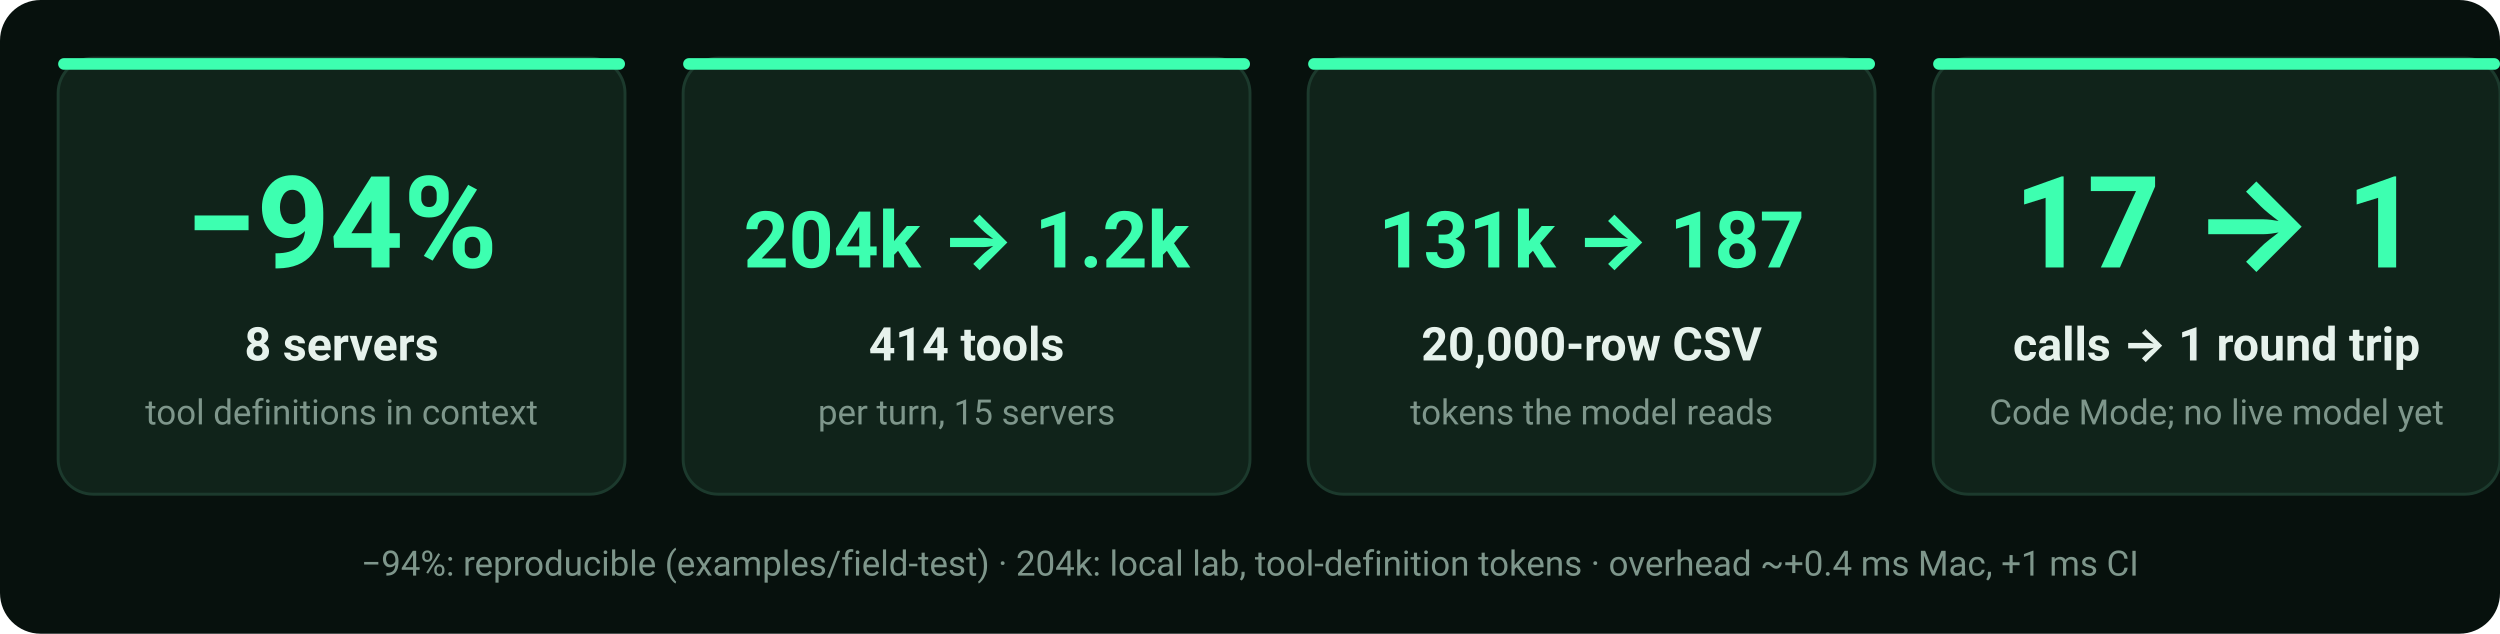
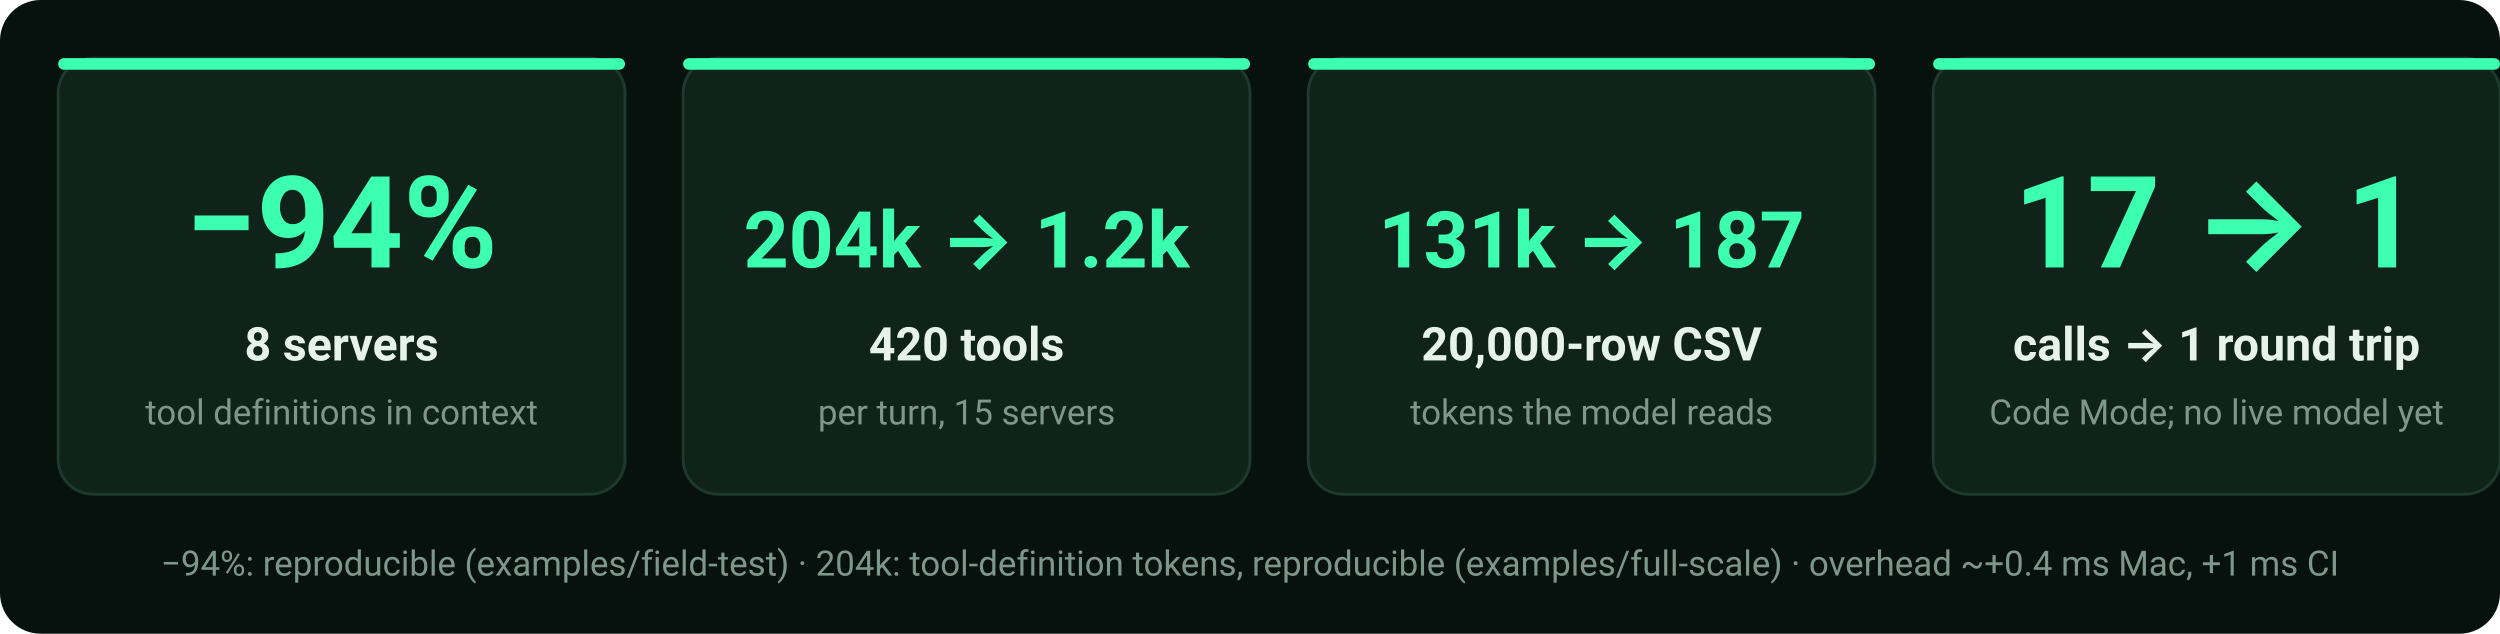
<svg xmlns="http://www.w3.org/2000/svg" viewBox="0 0 860 218" width="860" height="218" role="img" aria-labelledby="t d">
  <style>text{font-family:system-ui,-apple-system,'Segoe UI',Roboto,sans-serif;fill:#E6F2EC}.m{font-family:ui-monospace,SFMono-Regular,Menlo,Consolas,monospace}.dim{fill:#7E968B}.g{fill:#3DFFB0}.r{fill:#FF6B5B}.b{font-weight:700}
.fb{transform-box:fill-box;transform-origin:left center}.fc{transform-box:fill-box;transform-origin:center}
.tl0{animation:k_tl0 10.0s linear infinite;}@keyframes k_tl0{0%{opacity:0;transform:translateY(16px)}4.0%{opacity:0;transform:translateY(16px)}9.0%{opacity:1;transform:translateY(0)}92.0%{opacity:1;transform:translateY(0)}97.0%{opacity:0;transform:translateY(0)}100%{opacity:0;transform:translateY(0)}}
.st0{animation:k_st0 10.0s linear infinite;}@keyframes k_st0{0%{opacity:0}5.0%{opacity:0}5.2%{opacity:1}8.0%{opacity:1}8.2%{opacity:0}100%{opacity:0}}
.st1{animation:k_st1 10.0s linear infinite;}@keyframes k_st1{0%{opacity:0}8.0%{opacity:0}8.2%{opacity:1}11.0%{opacity:1}11.2%{opacity:0}100%{opacity:0}}
.st2{animation:k_st2 10.0s linear infinite;}@keyframes k_st2{0%{opacity:0}11.0%{opacity:0}11.2%{opacity:1}92.0%{opacity:1}92.2%{opacity:0}100%{opacity:0}}
.tl1{animation:k_tl1 10.0s linear infinite;}@keyframes k_tl1{0%{opacity:0;transform:translateY(16px)}13.0%{opacity:0;transform:translateY(16px)}18.0%{opacity:1;transform:translateY(0)}92.0%{opacity:1;transform:translateY(0)}97.0%{opacity:0;transform:translateY(0)}100%{opacity:0;transform:translateY(0)}}
.tl2{animation:k_tl2 10.0s linear infinite;}@keyframes k_tl2{0%{opacity:0;transform:translateY(16px)}22.0%{opacity:0;transform:translateY(16px)}27.0%{opacity:1;transform:translateY(0)}92.0%{opacity:1;transform:translateY(0)}97.0%{opacity:0;transform:translateY(0)}100%{opacity:0;transform:translateY(0)}}
.tl3{animation:k_tl3 10.0s linear infinite;}@keyframes k_tl3{0%{opacity:0;transform:translateY(16px)}31.0%{opacity:0;transform:translateY(16px)}36.0%{opacity:1;transform:translateY(0)}92.0%{opacity:1;transform:translateY(0)}97.0%{opacity:0;transform:translateY(0)}100%{opacity:0;transform:translateY(0)}}
@media (prefers-reduced-motion: reduce){*{animation:none !important}}</style>
  <rect width="860" height="218" rx="14" fill="#07110D" />
  <g class="tl0">
    <rect x="20" y="20" width="195" height="150" rx="12" fill="#10231A" stroke="#1C3A2D" />
    <rect x="20" y="20" width="195" height="4" rx="2" fill="#3DFFB0" />
    <text class="st0 g b" x="117.5" y="92" font-size="44" text-anchor="middle" style="opacity:0">−19%</text>
    <text class="st1 g b" x="117.5" y="92" font-size="44" text-anchor="middle" style="opacity:0">−86%</text>
    <text class="st2 g b" x="117.5" y="92" font-size="44" text-anchor="middle" style="opacity:1">−94%</text>
    <text x="117.5" y="124" font-size="16" text-anchor="middle" class="b">8 servers</text>
    <text x="117.5" y="146" font-size="12" text-anchor="middle" class="dim">tool definitions in context</text>
  </g>
  <g class="tl1">
    <rect x="235" y="20" width="195" height="150" rx="12" fill="#10231A" stroke="#1C3A2D" />
    <rect x="235" y="20" width="195" height="4" rx="2" fill="#3DFFB0" />
    <text class="g b" x="332.5" y="92" font-size="27" text-anchor="middle">204k → 1.2k</text>
-     <text x="332.5" y="124" font-size="16" text-anchor="middle" class="b">414 tools</text>
+     <text x="332.5" y="124" font-size="16" text-anchor="middle" class="b">420 tools</text>
    <text x="332.5" y="146" font-size="12" text-anchor="middle" class="dim">per turn, 15 servers</text>
  </g>
  <g class="tl2">
    <rect x="450" y="20" width="195" height="150" rx="12" fill="#10231A" stroke="#1C3A2D" />
    <rect x="450" y="20" width="195" height="4" rx="2" fill="#3DFFB0" />
    <text class="g b" x="547.5" y="92" font-size="27" text-anchor="middle">131k → 187</text>
    <text x="547.5" y="124" font-size="16" text-anchor="middle" class="b">20,000-row CSV</text>
    <text x="547.5" y="146" font-size="12" text-anchor="middle" class="dim">tokens the model reads</text>
  </g>
  <g class="tl3">
    <rect x="665" y="20" width="195" height="150" rx="12" fill="#10231A" stroke="#1C3A2D" />
    <rect x="665" y="20" width="195" height="4" rx="2" fill="#3DFFB0" />
    <text class="g b" x="762.5" y="92" font-size="44" text-anchor="middle">17 → 1</text>
    <text x="762.5" y="124" font-size="16" text-anchor="middle" class="b">calls → 1 round trip</text>
    <text x="762.5" y="146" font-size="12" text-anchor="middle" class="dim">Code Mode; no live model yet</text>
  </g>
-   <text x="430" y="198" font-size="12" text-anchor="middle" class="dim">−94%: reproducible (examples/field-test) · 204k: local lab, tool-definition tokens · overhead ~+0.4 ms Mac, +1 ms CI</text>
+   <text x="430" y="198" font-size="12" text-anchor="middle" class="dim">−94%: reproducible (examples/field-test) · 204k: tool-definition tokens, reproducible (examples/full-scale) · overhead ~+0.4 ms Mac, +1 ms CI</text>
</svg>
